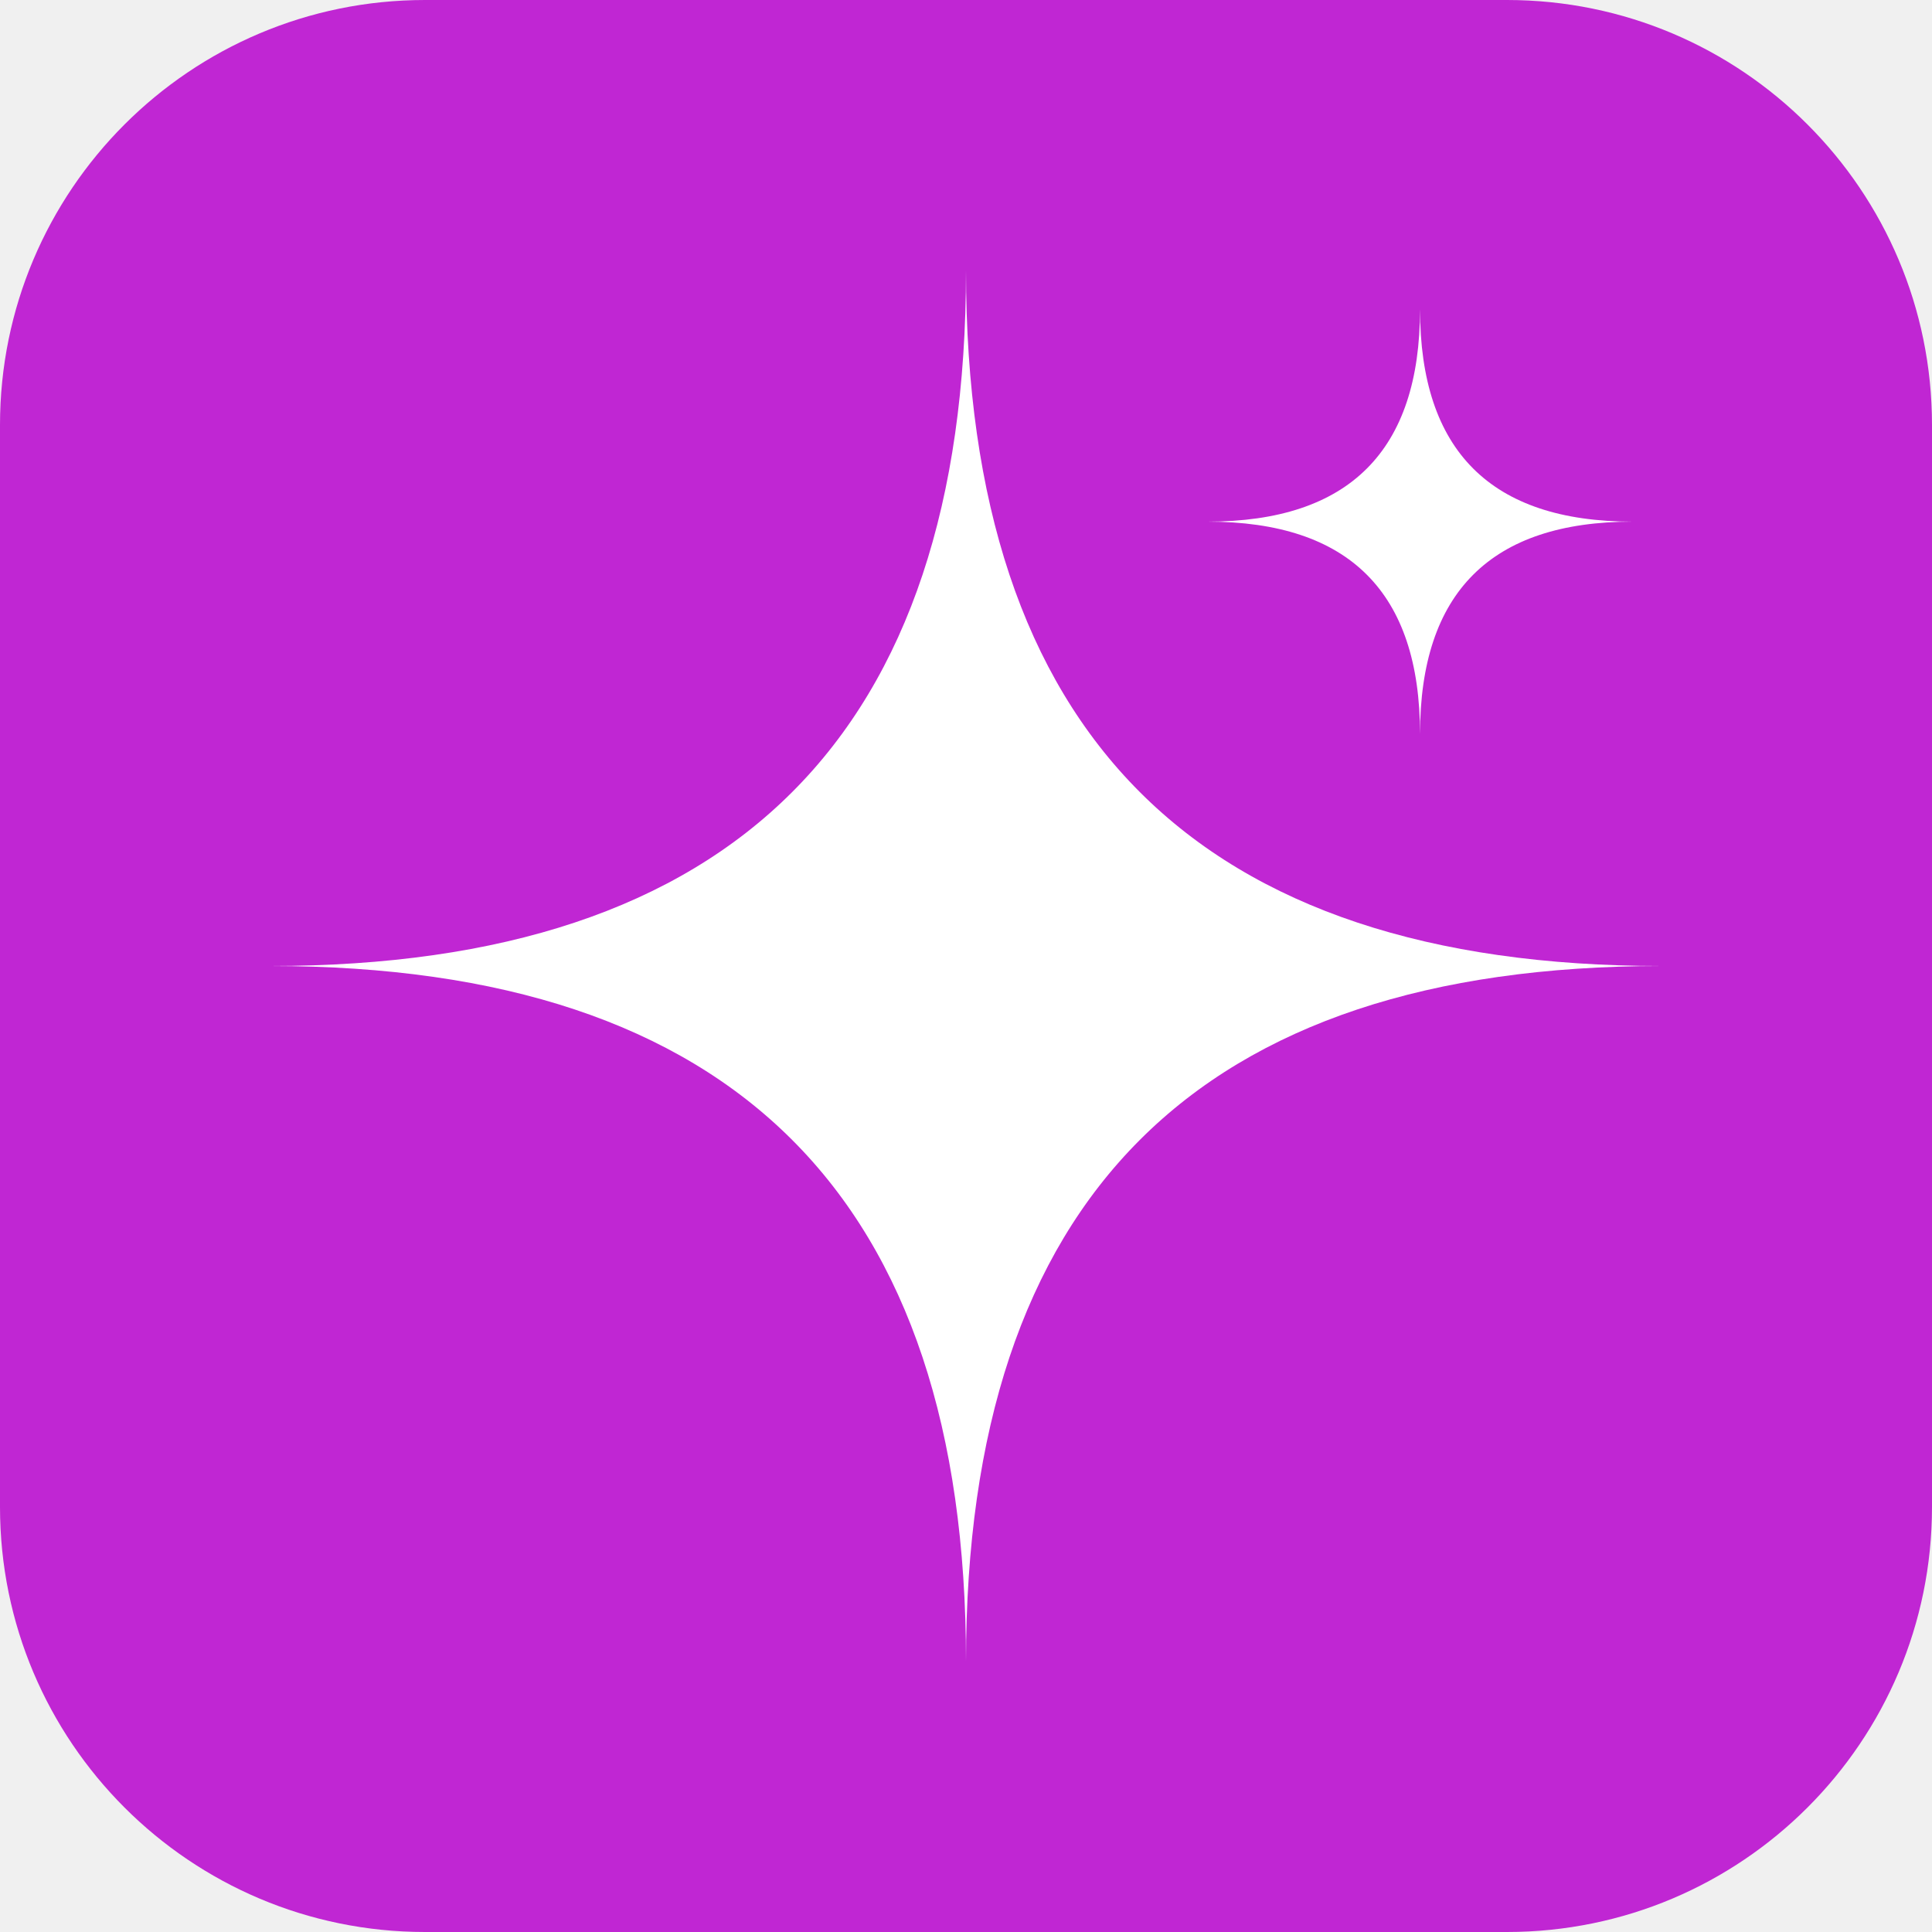
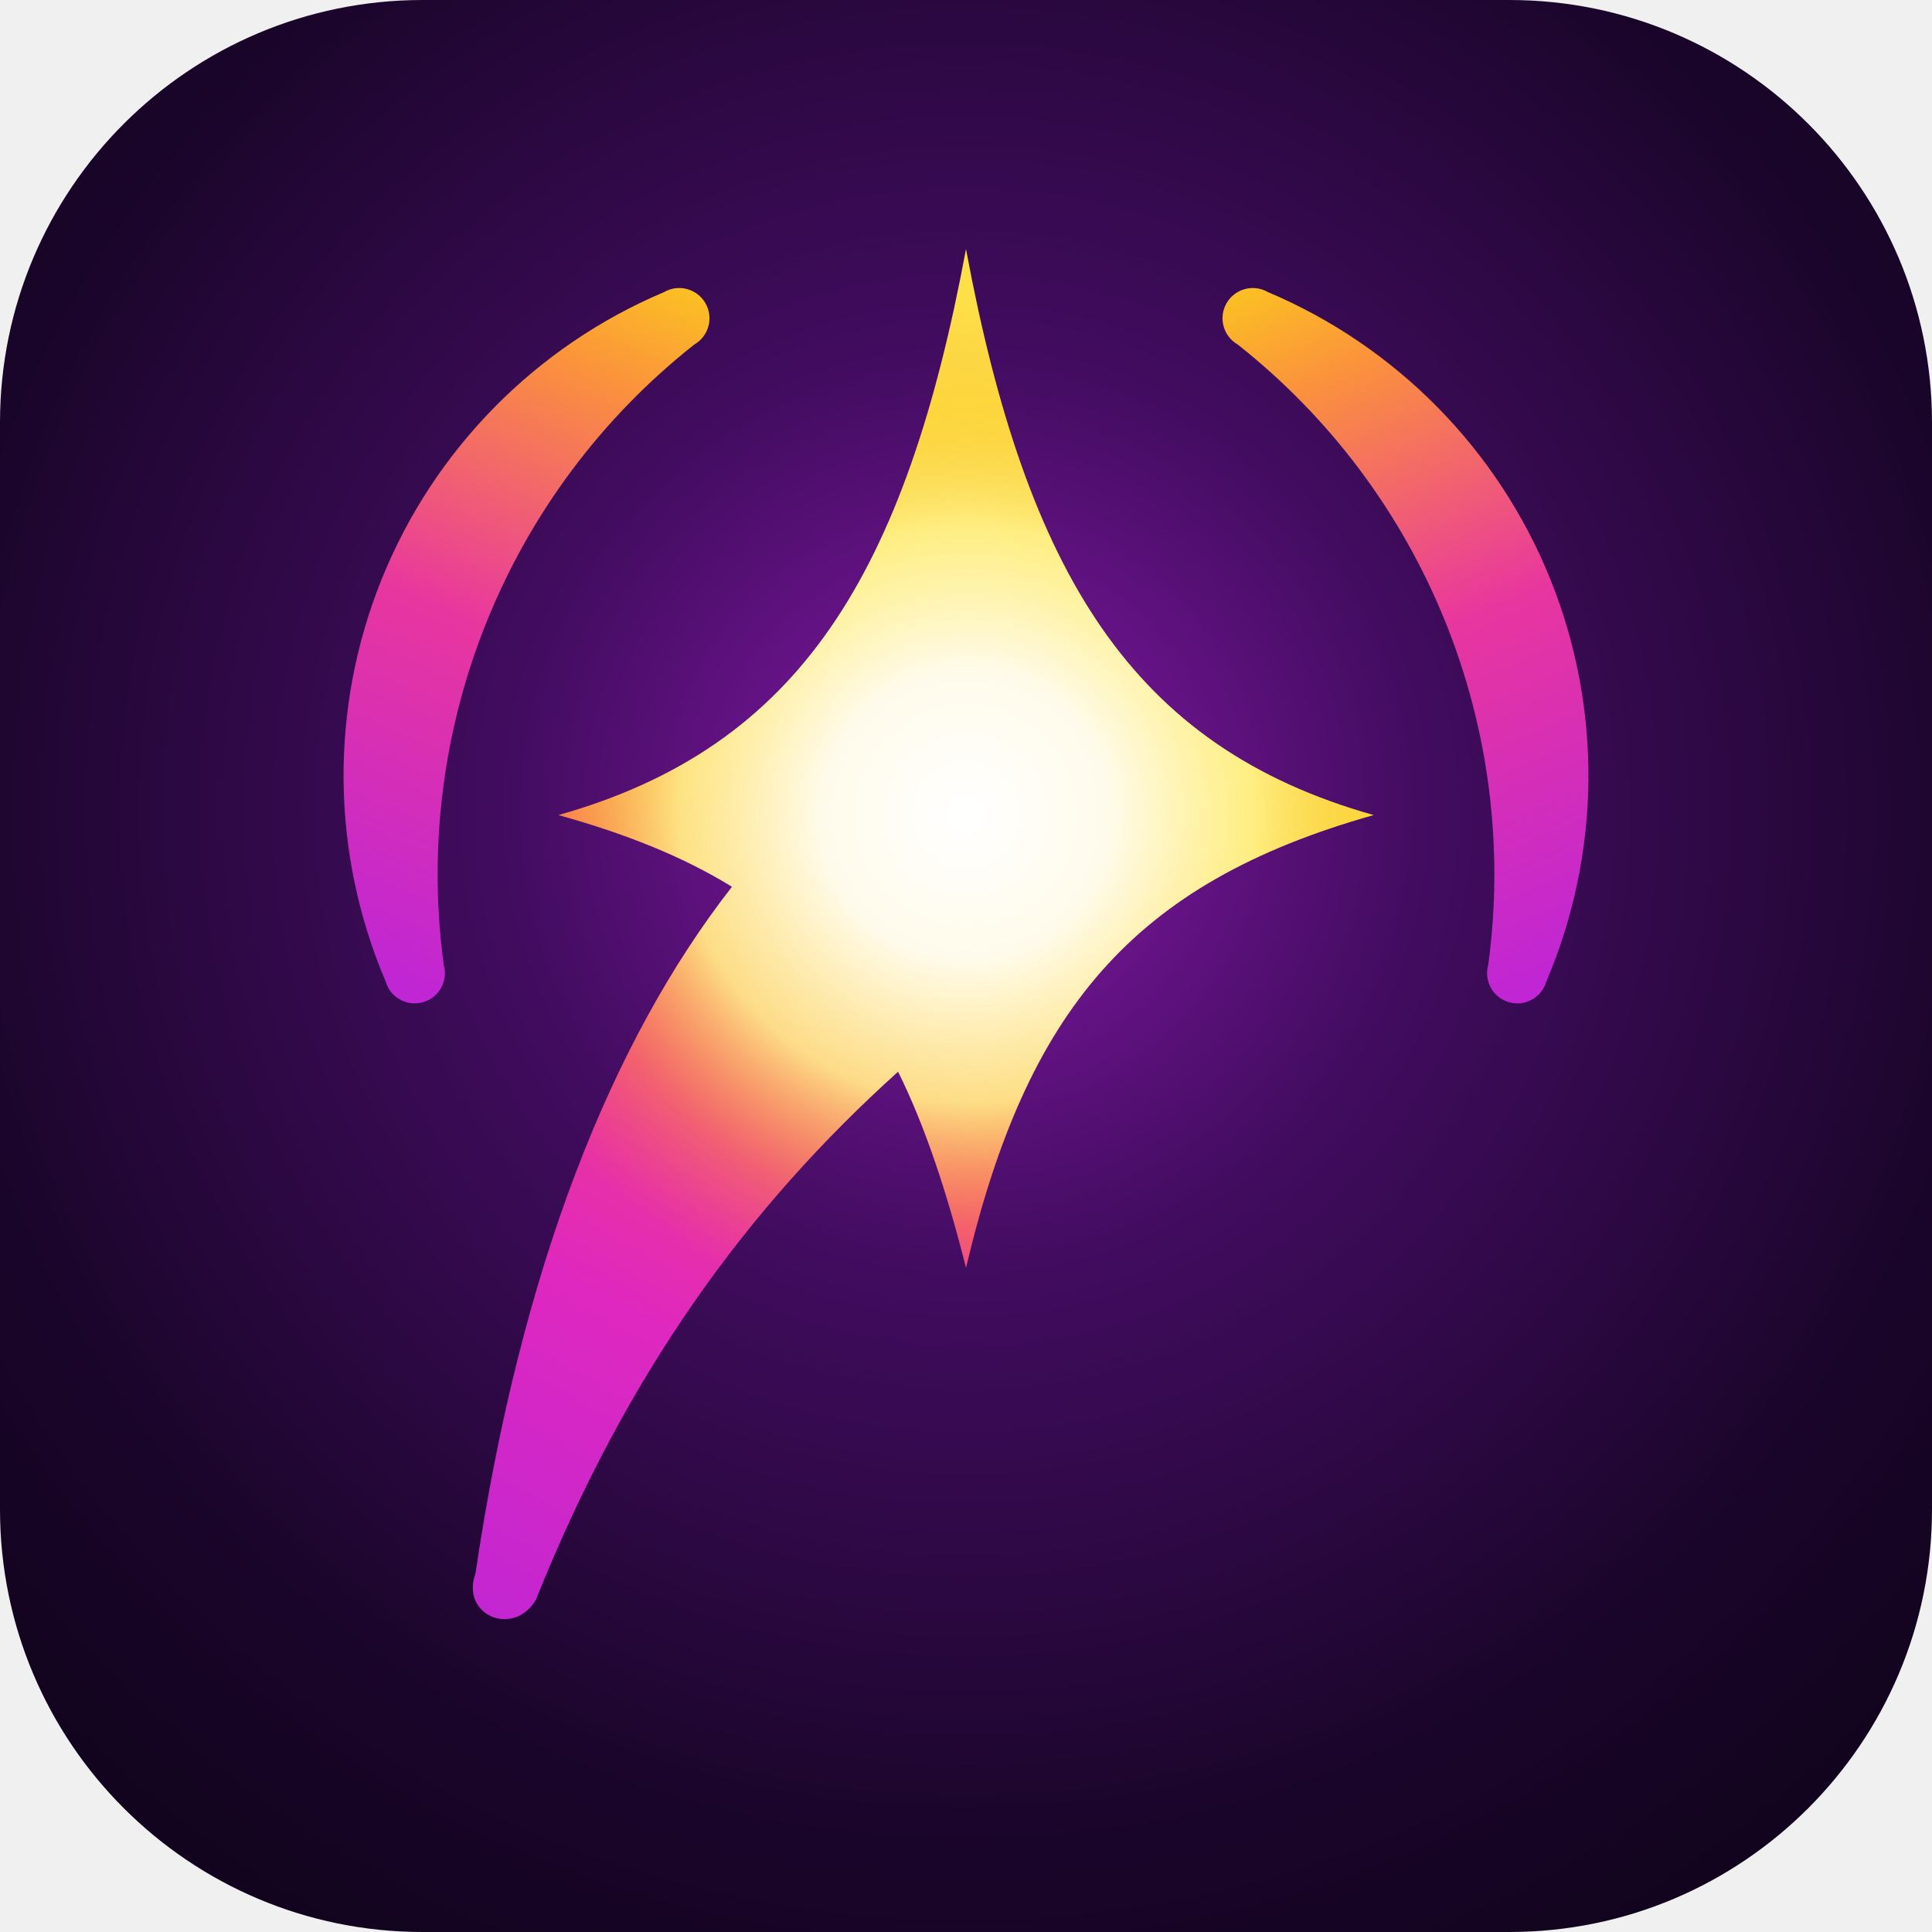
- <svg xmlns="http://www.w3.org/2000/svg" viewBox="0 0 100 100">
-   <rect width="100" height="100" rx="22" fill="#c026d3" />
-   <path fill="#fff" d="M50 14Q50 50 86 50Q50 50 50 86Q50 50 14 50Q50 50 50 14ZM73.5 16Q73.5 27 84.5 27Q73.5 27 73.5 38Q73.5 27 62.5 27Q73.5 27 73.5 16Z" />
+ <svg xmlns="http://www.w3.org/2000/svg" viewBox="0 0 512 512">
+   <defs>
+     <radialGradient id="bg" cx="0.50" cy="0.42" r="0.78" fx="0.50" fy="0.42">
+       <stop offset="0" stop-color="#8619a8" />
+       <stop offset="0.30" stop-color="#420c60" />
+       <stop offset="0.68" stop-color="#1a052a" />
+       <stop offset="1" stop-color="#0b0214" />
+     </radialGradient>
+     <linearGradient id="plume" gradientUnits="userSpaceOnUse" x1="126" y1="436" x2="266" y2="188">
+       <stop offset="0" stop-color="#c026d3" />
+       <stop offset="0.34" stop-color="#df28bf" />
+       <stop offset="0.62" stop-color="#f43f7e" />
+       <stop offset="0.82" stop-color="#fb923c" />
+       <stop offset="1" stop-color="#fde047" />
+     </linearGradient>
+     <radialGradient id="core" gradientUnits="userSpaceOnUse" cx="256" cy="216" r="136">
+       <stop offset="0" stop-color="#ffffff" stop-opacity="1" />
+       <stop offset="0.28" stop-color="#fffbeb" stop-opacity="1" />
+       <stop offset="0.56" stop-color="#fef08a" stop-opacity="0.88" />
+       <stop offset="0.80" stop-color="#fbbf24" stop-opacity="0.30" />
+       <stop offset="1" stop-color="#fb923c" stop-opacity="0" />
+     </radialGradient>
+     <linearGradient id="arcL" gradientUnits="userSpaceOnUse" x1="106" y1="260" x2="184" y2="78">
+       <stop offset="0" stop-color="#c026d3" />
+       <stop offset="0.48" stop-color="#e8369f" />
+       <stop offset="0.85" stop-color="#fb923c" />
+       <stop offset="1" stop-color="#fbbf24" />
+     </linearGradient>
+     <linearGradient id="arcR" gradientUnits="userSpaceOnUse" x1="406" y1="260" x2="328" y2="78">
+       <stop offset="0" stop-color="#c026d3" />
+       <stop offset="0.48" stop-color="#e8369f" />
+       <stop offset="0.85" stop-color="#fb923c" />
+       <stop offset="1" stop-color="#fbbf24" />
+     </linearGradient>
+   </defs>
+   <defs>
+     <clipPath id="round">
+       <rect width="512" height="512" rx="112" />
+     </clipPath>
+   </defs>
+   <g clip-path="url(#round)">
+     <rect width="512" height="512" fill="url(#bg)" />
+     <path d="M102.2 260.1 A139.1 139.1 0 0 1 176 77.4 A8 8 0 0 1 184 91.3 A178.9 178.9 0 0 0 117.6 255.7 A8 8 0 0 1 102.2 260.1 Z" fill="url(#arcL)" />
+     <path d="M336 77.4 A139.1 139.1 0 0 1 409.8 260.1 A8 8 0 0 1 394.4 255.7 A178.9 178.9 0 0 0 328 91.3 A8 8 0 0 1 336 77.4 Z" fill="url(#arcR)" />
+     <path d="M256 66 C272 152 300 198 364 216 C300 234 272 268 256 336 C251 316 245 298 238 284 C198 320 166 364 142 424 C136 434 122 428 126 417 C138 336 162 276 194 235 C181 227 166 221 148 216 C212 198 240 152 256 66 Z" fill="url(#plume)" />
+     <path d="M256 66 C272 152 300 198 364 216 C300 234 272 268 256 336 C251 316 245 298 238 284 C198 320 166 364 142 424 C136 434 122 428 126 417 C138 336 162 276 194 235 C181 227 166 221 148 216 C212 198 240 152 256 66 Z" fill="url(#core)" />
+   </g>
</svg>
